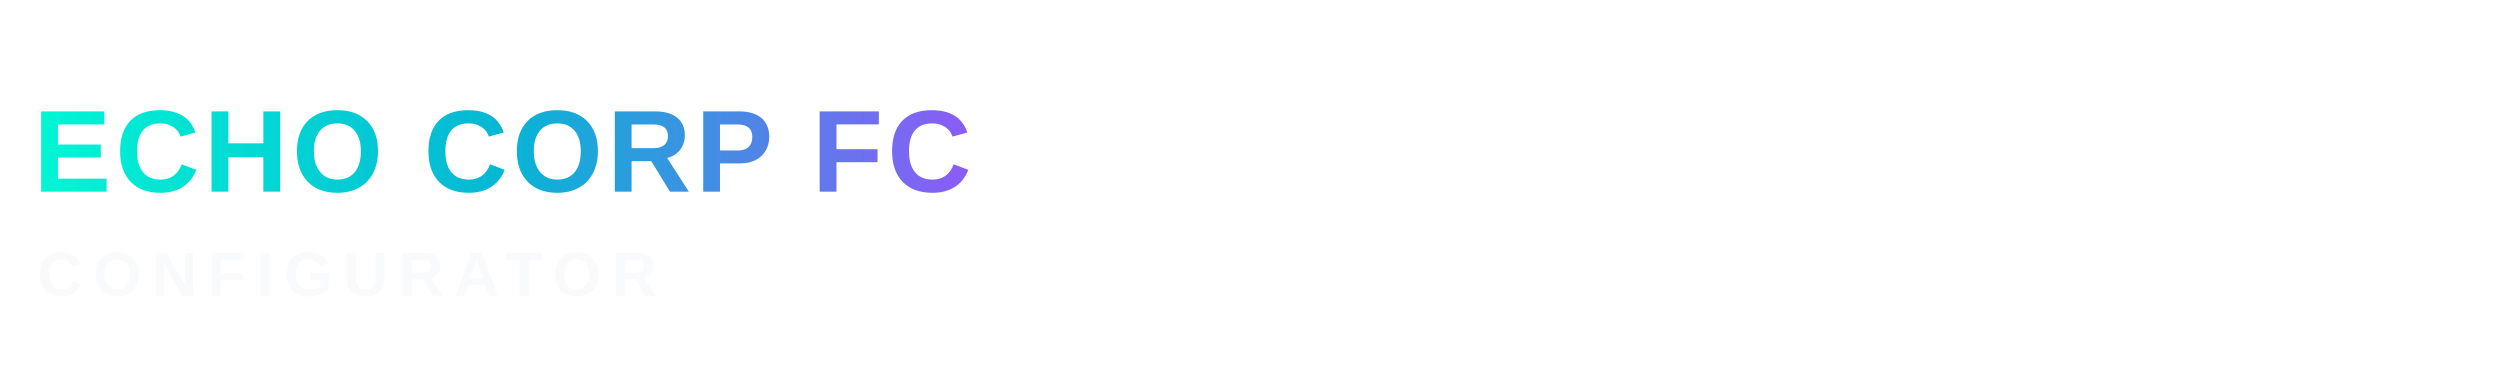
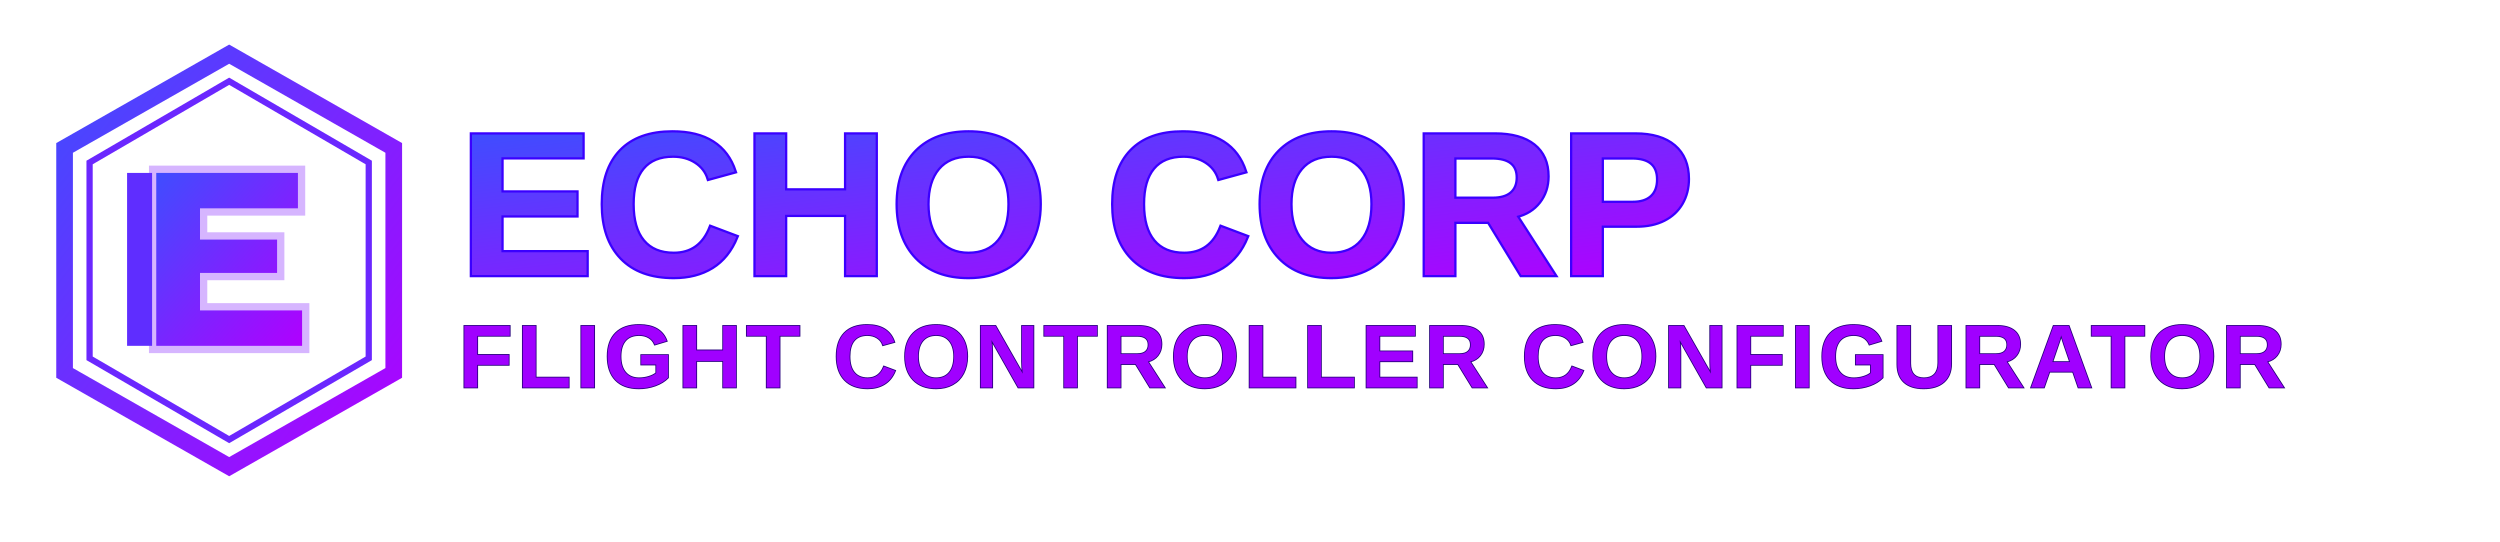
- <svg xmlns="http://www.w3.org/2000/svg" width="1200" height="180" viewBox="0 0 1200 180" role="img" aria-label="ECHO CORP FC Configurator">
+ <svg xmlns="http://www.w3.org/2000/svg" width="1200" height="260" viewBox="0 0 1200 260" role="img" aria-label="ECHO CORP Flight Controller Configurator">
  <defs>
-     <linearGradient id="g" x1="0" y1="0" x2="1" y2="0">
-       <stop offset="0%" stop-color="#00f5d4" />
-       <stop offset="50%" stop-color="#06b6d4" />
-       <stop offset="100%" stop-color="#8b5cf6" />
+     <linearGradient id="logoStrokeW" x1="0" y1="0" x2="1" y2="1">
+       <stop offset="0%" stop-color="#3f4dff" />
+       <stop offset="100%" stop-color="#b000ff" />
    </linearGradient>
+     <style>
+       .word {
+         font-family: "Segoe UI", Arial, sans-serif;
+         font-weight: 900;
+         fill: url(#logoStrokeW);
+         stroke: #3a00ff;
+         stroke-width: 2.2;
+         paint-order: stroke fill;
+       }
+       .sub {
+         font-family: "Segoe UI", Arial, sans-serif;
+         font-weight: 800;
+         fill: #a000ff;
+         stroke: #24007a;
+         stroke-width: 0.8;
+         paint-order: stroke fill;
+         letter-spacing: 1.8px;
+       }
+     </style>
  </defs>
-   <rect width="1200" height="180" fill="none" />
-   <text x="16" y="92" fill="url(#g)" font-family="Segoe UI, Arial, sans-serif" font-size="56" font-weight="700" letter-spacing="2">ECHO CORP FC</text>
-   <text x="18" y="142" fill="#f8fafc" font-family="Segoe UI, Arial, sans-serif" font-size="30" font-weight="600" letter-spacing="5">CONFIGURATOR</text>
+   <g transform="translate(18,20)">
+     <path d="M92 6 171 51v108L92 204 13 159V51L92 6Z" fill="none" stroke="url(#logoStrokeW)" stroke-width="8" />
+     <path d="M92 19 159 58v94L92 191 25 152V58L92 19Z" fill="none" stroke="#6b27ff" stroke-width="3" />
+     <path d="M57 146V63h68v17H78v15h37v16H78v18h49v17H57Z" fill="none" stroke="#8a2cff" stroke-width="7" opacity="0.35" />
+     <path d="M57 146V63h68v17H78v15h37v16H78v18h49v17H57Z" fill="url(#logoStrokeW)" />
+     <path d="M43 63h12v83H43z" fill="#5f2dff" />
+   </g>
+   <text x="220" y="132" class="word" font-size="98">ECHO CORP</text>
+   <text x="220" y="186" class="sub" font-size="43">FLIGHT CONTROLLER CONFIGURATOR</text>
</svg>
